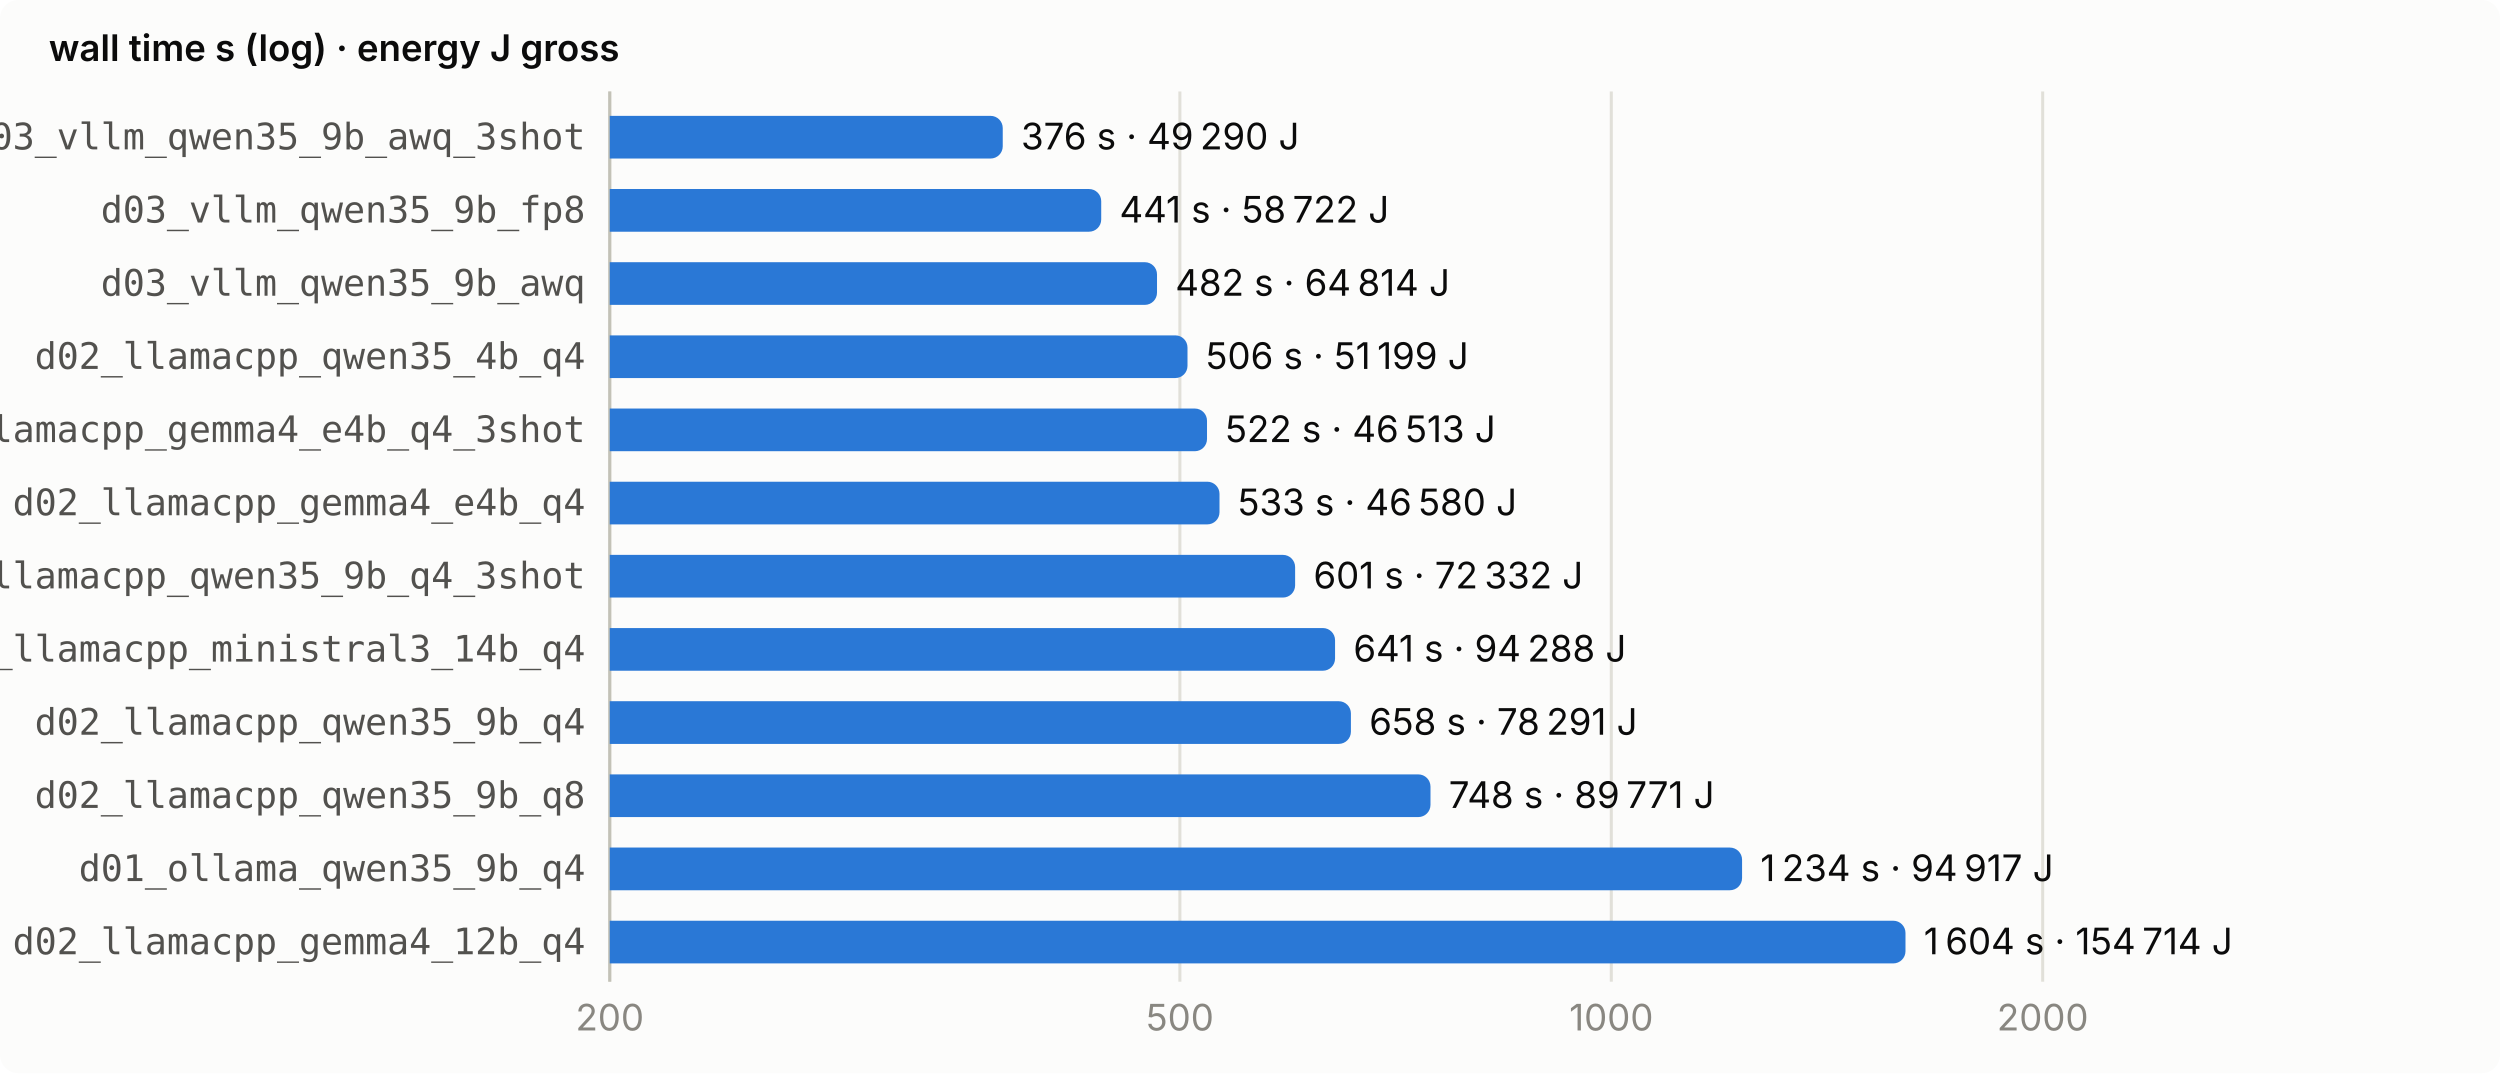
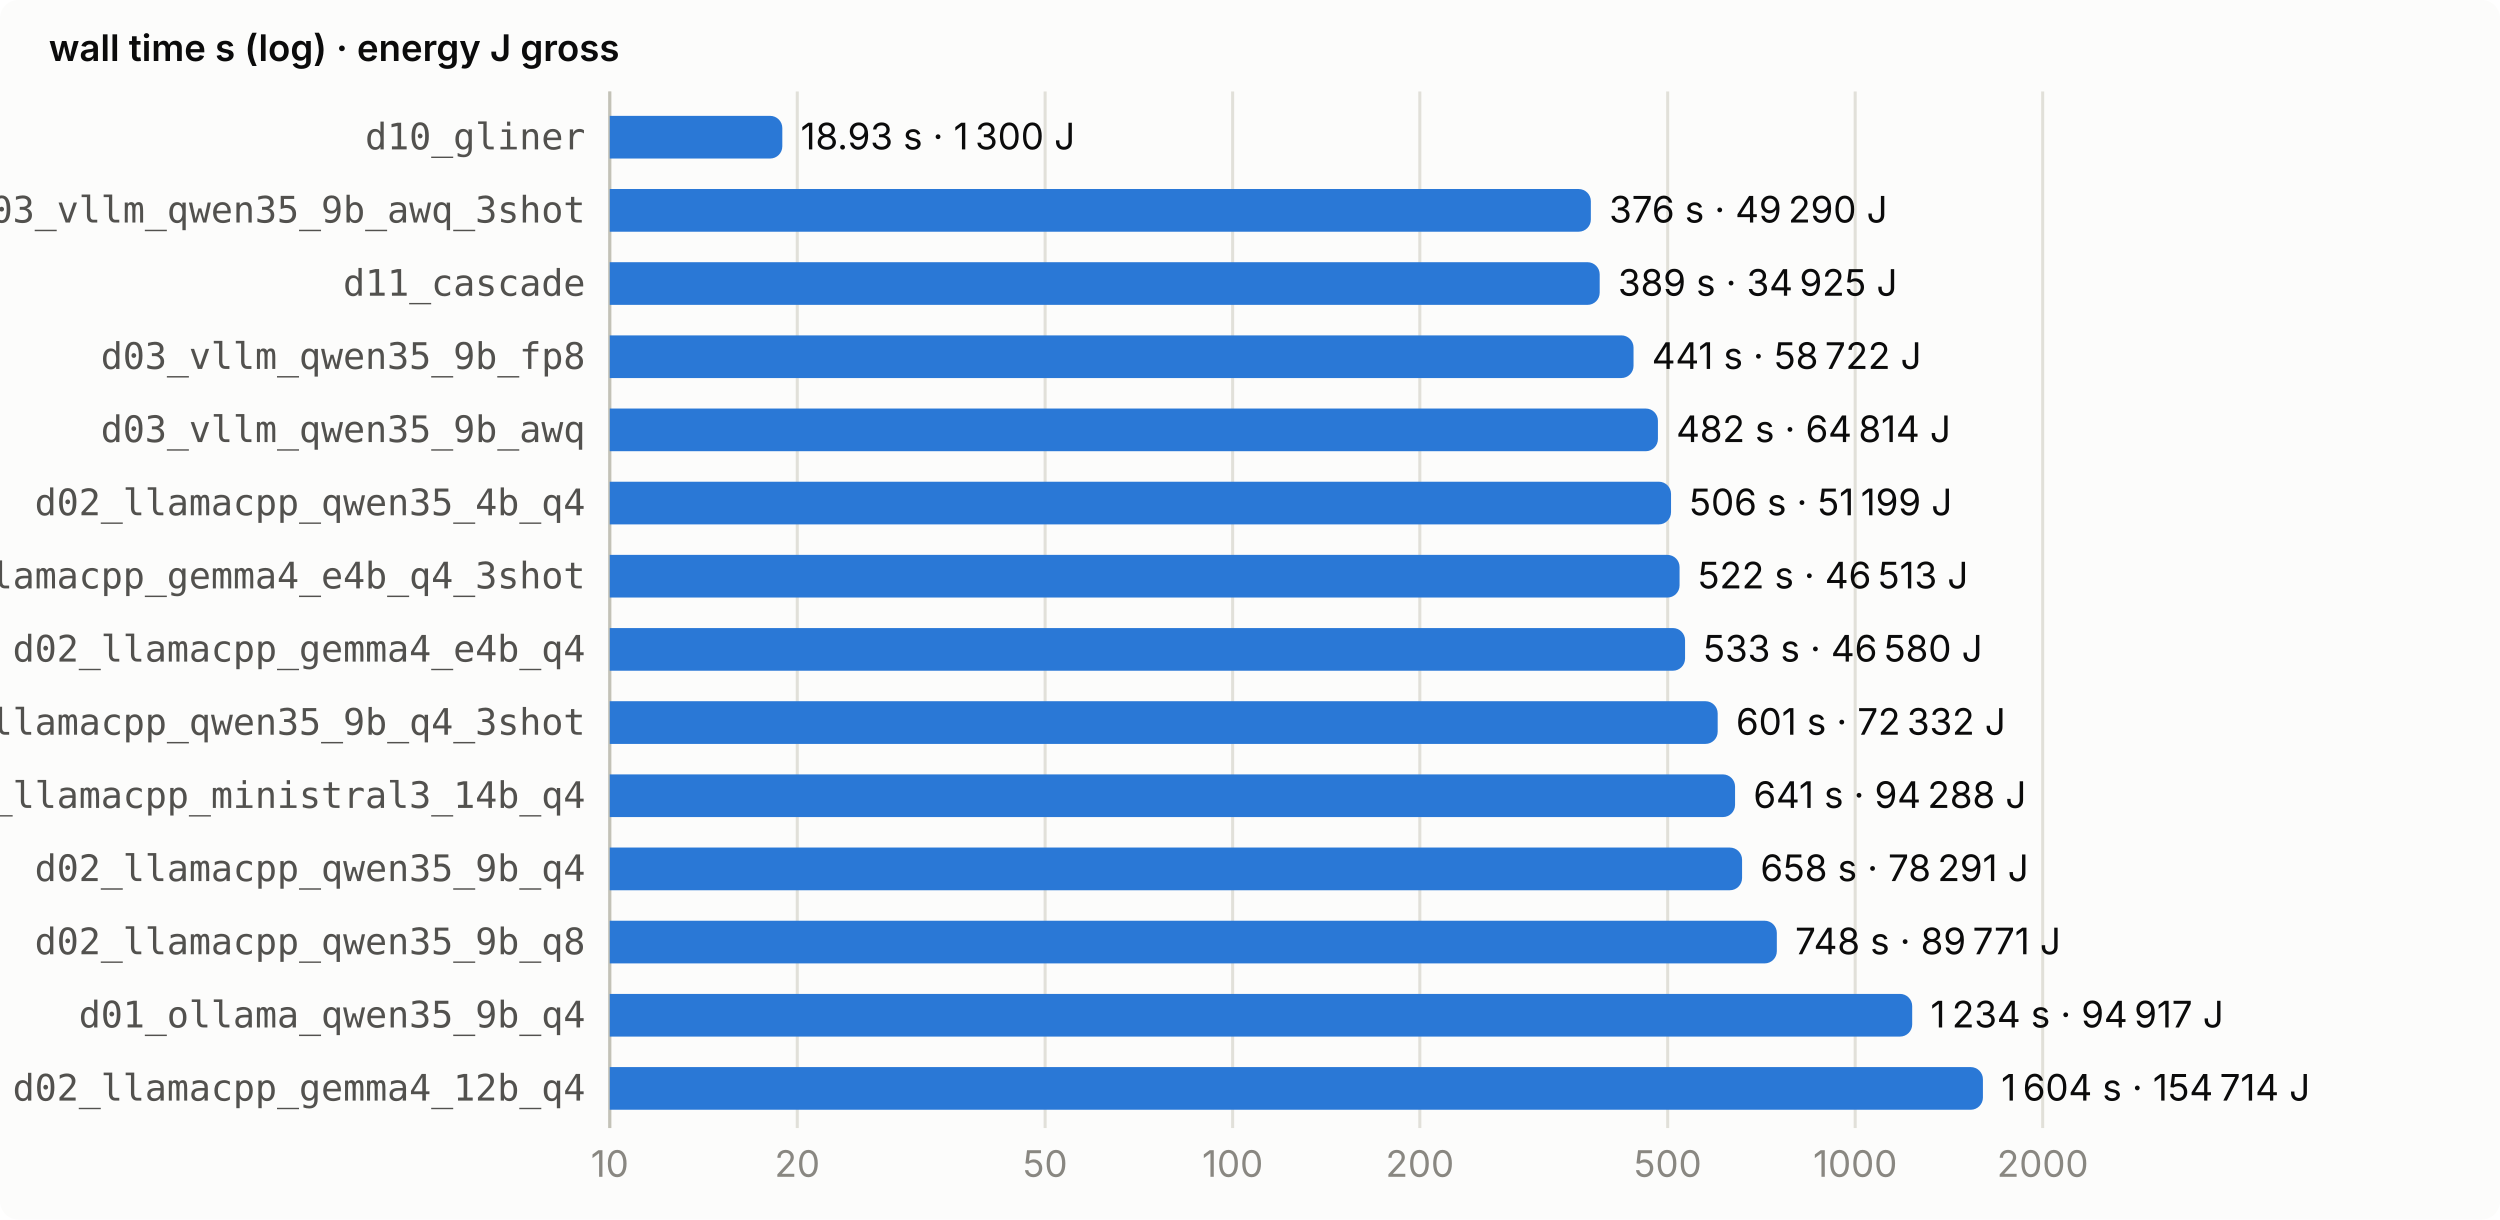
- <svg xmlns="http://www.w3.org/2000/svg" viewBox="0 0 820 352" width="820" height="352" role="img" aria-label="wall time s (log) · energy J gross">
+ <svg xmlns="http://www.w3.org/2000/svg" viewBox="0 0 820 400" width="820" height="400" role="img" aria-label="wall time s (log) · energy J gross">
  <style>
.bg{fill:#fcfcfb}.ink{fill:#0b0b0b}.sec{fill:#52514e}.mut{fill:#898781}.grid{stroke:#e1e0d9}
.axis{stroke:#c3c2b7}.s1{fill:#2a78d6}.s2{fill:#eb6834}.anti{fill:#c3c2b7}
@media (prefers-color-scheme:dark){.bg{fill:#1a1a19}.ink{fill:#f0efec}.sec{fill:#c3c2b7}
.grid{stroke:#2c2c2a}.axis{stroke:#383835}.s1{fill:#3987e5}.s2{fill:#d95926}.anti{fill:#52514e}}
text{font-family:ui-sans-serif,system-ui,-apple-system,"Segoe UI",sans-serif;font-size:12px}
.mono{font-family:ui-monospace,SFMono-Regular,Menlo,monospace}
</style>
-   <rect class="bg" width="820" height="352" rx="6" />
+   <rect class="bg" width="820" height="400" rx="6" />
  <text class="ink" x="16" y="20" font-weight="600">wall time s (log) · energy J gross</text>
-   <line class="grid" x1="200.0" x2="200.0" y1="30" y2="322" />
-   <text class="mut" x="200.0" y="338" text-anchor="middle">200</text>
-   <line class="grid" x1="387.0" x2="387.0" y1="30" y2="322" />
-   <text class="mut" x="387.0" y="338" text-anchor="middle">500</text>
-   <line class="grid" x1="528.5" x2="528.5" y1="30" y2="322" />
-   <text class="mut" x="528.5" y="338" text-anchor="middle">1000</text>
-   <line class="grid" x1="670.0" x2="670.0" y1="30" y2="322" />
-   <text class="mut" x="670.0" y="338" text-anchor="middle">2000</text>
-   <line class="axis" x1="200" x2="200" y1="30" y2="322" />
-   <text class="sec mono" x="192" y="49" text-anchor="end">d03_vllm_qwen35_9b_awq_3shot</text>
-   <path class="s1" d="M200,38H324.9a4,4 0 0 1 4,4v6a4,4 0 0 1 -4,4H200Z" />
-   <text class="ink" x="334.9" y="49">376 s · 49 290 J</text>
-   <text class="sec mono" x="192" y="73" text-anchor="end">d03_vllm_qwen35_9b_fp8</text>
-   <path class="s1" d="M200,62H357.2a4,4 0 0 1 4,4v6a4,4 0 0 1 -4,4H200Z" />
-   <text class="ink" x="367.2" y="73">441 s · 58 722 J</text>
-   <text class="sec mono" x="192" y="97" text-anchor="end">d03_vllm_qwen35_9b_awq</text>
-   <path class="s1" d="M200,86H375.5a4,4 0 0 1 4,4v6a4,4 0 0 1 -4,4H200Z" />
-   <text class="ink" x="385.5" y="97">482 s · 64 814 J</text>
-   <text class="sec mono" x="192" y="121" text-anchor="end">d02_llamacpp_qwen35_4b_q4</text>
-   <path class="s1" d="M200,110H385.5a4,4 0 0 1 4,4v6a4,4 0 0 1 -4,4H200Z" />
-   <text class="ink" x="395.5" y="121">506 s · 51 199 J</text>
-   <text class="sec mono" x="192" y="145" text-anchor="end">d02_llamacpp_gemma4_e4b_q4_3shot</text>
-   <path class="s1" d="M200,134H391.9a4,4 0 0 1 4,4v6a4,4 0 0 1 -4,4H200Z" />
-   <text class="ink" x="401.9" y="145">522 s · 46 513 J</text>
-   <text class="sec mono" x="192" y="169" text-anchor="end">d02_llamacpp_gemma4_e4b_q4</text>
-   <path class="s1" d="M200,158H396.0a4,4 0 0 1 4,4v6a4,4 0 0 1 -4,4H200Z" />
-   <text class="ink" x="406.0" y="169">533 s · 46 580 J</text>
-   <text class="sec mono" x="192" y="193" text-anchor="end">d02_llamacpp_qwen35_9b_q4_3shot</text>
-   <path class="s1" d="M200,182H420.8a4,4 0 0 1 4,4v6a4,4 0 0 1 -4,4H200Z" />
-   <text class="ink" x="430.8" y="193">601 s · 72 332 J</text>
-   <text class="sec mono" x="192" y="217" text-anchor="end">d02_llamacpp_ministral3_14b_q4</text>
-   <path class="s1" d="M200,206H433.9a4,4 0 0 1 4,4v6a4,4 0 0 1 -4,4H200Z" />
-   <text class="ink" x="443.9" y="217">641 s · 94 288 J</text>
-   <text class="sec mono" x="192" y="241" text-anchor="end">d02_llamacpp_qwen35_9b_q4</text>
-   <path class="s1" d="M200,230H439.1a4,4 0 0 1 4,4v6a4,4 0 0 1 -4,4H200Z" />
-   <text class="ink" x="449.1" y="241">658 s · 78 291 J</text>
-   <text class="sec mono" x="192" y="265" text-anchor="end">d02_llamacpp_qwen35_9b_q8</text>
-   <path class="s1" d="M200,254H465.2a4,4 0 0 1 4,4v6a4,4 0 0 1 -4,4H200Z" />
-   <text class="ink" x="475.2" y="265">748 s · 89 771 J</text>
-   <text class="sec mono" x="192" y="289" text-anchor="end">d01_ollama_qwen35_9b_q4</text>
+   <line class="grid" x1="200.0" x2="200.0" y1="30" y2="370" />
+   <text class="mut" x="200.0" y="386" text-anchor="middle">10</text>
+   <line class="grid" x1="261.5" x2="261.5" y1="30" y2="370" />
+   <text class="mut" x="261.5" y="386" text-anchor="middle">20</text>
+   <line class="grid" x1="342.8" x2="342.8" y1="30" y2="370" />
+   <text class="mut" x="342.8" y="386" text-anchor="middle">50</text>
+   <line class="grid" x1="404.3" x2="404.3" y1="30" y2="370" />
+   <text class="mut" x="404.3" y="386" text-anchor="middle">100</text>
+   <line class="grid" x1="465.7" x2="465.7" y1="30" y2="370" />
+   <text class="mut" x="465.7" y="386" text-anchor="middle">200</text>
+   <line class="grid" x1="547.0" x2="547.0" y1="30" y2="370" />
+   <text class="mut" x="547.0" y="386" text-anchor="middle">500</text>
+   <line class="grid" x1="608.5" x2="608.5" y1="30" y2="370" />
+   <text class="mut" x="608.5" y="386" text-anchor="middle">1000</text>
+   <line class="grid" x1="670.0" x2="670.0" y1="30" y2="370" />
+   <text class="mut" x="670.0" y="386" text-anchor="middle">2000</text>
+   <line class="axis" x1="200" x2="200" y1="30" y2="370" />
+   <text class="sec mono" x="192" y="49" text-anchor="end">d10_gliner</text>
+   <path class="s1" d="M200,38H252.6a4,4 0 0 1 4,4v6a4,4 0 0 1 -4,4H200Z" />
+   <text class="ink" x="262.6" y="49">18.93 s · 1 300 J</text>
+   <text class="sec mono" x="192" y="73" text-anchor="end">d03_vllm_qwen35_9b_awq_3shot</text>
+   <path class="s1" d="M200,62H517.8a4,4 0 0 1 4,4v6a4,4 0 0 1 -4,4H200Z" />
+   <text class="ink" x="527.8" y="73">376 s · 49 290 J</text>
+   <text class="sec mono" x="192" y="97" text-anchor="end">d11_cascade</text>
+   <path class="s1" d="M200,86H520.7a4,4 0 0 1 4,4v6a4,4 0 0 1 -4,4H200Z" />
+   <text class="ink" x="530.7" y="97">389 s · 34 925 J</text>
+   <text class="sec mono" x="192" y="121" text-anchor="end">d03_vllm_qwen35_9b_fp8</text>
+   <path class="s1" d="M200,110H531.8a4,4 0 0 1 4,4v6a4,4 0 0 1 -4,4H200Z" />
+   <text class="ink" x="541.8" y="121">441 s · 58 722 J</text>
+   <text class="sec mono" x="192" y="145" text-anchor="end">d03_vllm_qwen35_9b_awq</text>
+   <path class="s1" d="M200,134H539.8a4,4 0 0 1 4,4v6a4,4 0 0 1 -4,4H200Z" />
+   <text class="ink" x="549.8" y="145">482 s · 64 814 J</text>
+   <text class="sec mono" x="192" y="169" text-anchor="end">d02_llamacpp_qwen35_4b_q4</text>
+   <path class="s1" d="M200,158H544.1a4,4 0 0 1 4,4v6a4,4 0 0 1 -4,4H200Z" />
+   <text class="ink" x="554.1" y="169">506 s · 51 199 J</text>
+   <text class="sec mono" x="192" y="193" text-anchor="end">d02_llamacpp_gemma4_e4b_q4_3shot</text>
+   <path class="s1" d="M200,182H546.9a4,4 0 0 1 4,4v6a4,4 0 0 1 -4,4H200Z" />
+   <text class="ink" x="556.9" y="193">522 s · 46 513 J</text>
+   <text class="sec mono" x="192" y="217" text-anchor="end">d02_llamacpp_gemma4_e4b_q4</text>
+   <path class="s1" d="M200,206H548.7a4,4 0 0 1 4,4v6a4,4 0 0 1 -4,4H200Z" />
+   <text class="ink" x="558.7" y="217">533 s · 46 580 J</text>
+   <text class="sec mono" x="192" y="241" text-anchor="end">d02_llamacpp_qwen35_9b_q4_3shot</text>
+   <path class="s1" d="M200,230H559.4a4,4 0 0 1 4,4v6a4,4 0 0 1 -4,4H200Z" />
+   <text class="ink" x="569.4" y="241">601 s · 72 332 J</text>
+   <text class="sec mono" x="192" y="265" text-anchor="end">d02_llamacpp_ministral3_14b_q4</text>
+   <path class="s1" d="M200,254H565.1a4,4 0 0 1 4,4v6a4,4 0 0 1 -4,4H200Z" />
+   <text class="ink" x="575.1" y="265">641 s · 94 288 J</text>
+   <text class="sec mono" x="192" y="289" text-anchor="end">d02_llamacpp_qwen35_9b_q4</text>
  <path class="s1" d="M200,278H567.4a4,4 0 0 1 4,4v6a4,4 0 0 1 -4,4H200Z" />
-   <text class="ink" x="577.4" y="289">1 234 s · 94 917 J</text>
-   <text class="sec mono" x="192" y="313" text-anchor="end">d02_llamacpp_gemma4_12b_q4</text>
-   <path class="s1" d="M200,302H621.0a4,4 0 0 1 4,4v6a4,4 0 0 1 -4,4H200Z" />
-   <text class="ink" x="631.0" y="313">1 604 s · 154 714 J</text>
+   <text class="ink" x="577.4" y="289">658 s · 78 291 J</text>
+   <text class="sec mono" x="192" y="313" text-anchor="end">d02_llamacpp_qwen35_9b_q8</text>
+   <path class="s1" d="M200,302H578.8a4,4 0 0 1 4,4v6a4,4 0 0 1 -4,4H200Z" />
+   <text class="ink" x="588.8" y="313">748 s · 89 771 J</text>
+   <text class="sec mono" x="192" y="337" text-anchor="end">d01_ollama_qwen35_9b_q4</text>
+   <path class="s1" d="M200,326H623.2a4,4 0 0 1 4,4v6a4,4 0 0 1 -4,4H200Z" />
+   <text class="ink" x="633.2" y="337">1 234 s · 94 917 J</text>
+   <text class="sec mono" x="192" y="361" text-anchor="end">d02_llamacpp_gemma4_12b_q4</text>
+   <path class="s1" d="M200,350H646.4a4,4 0 0 1 4,4v6a4,4 0 0 1 -4,4H200Z" />
+   <text class="ink" x="656.4" y="361">1 604 s · 154 714 J</text>
</svg>
